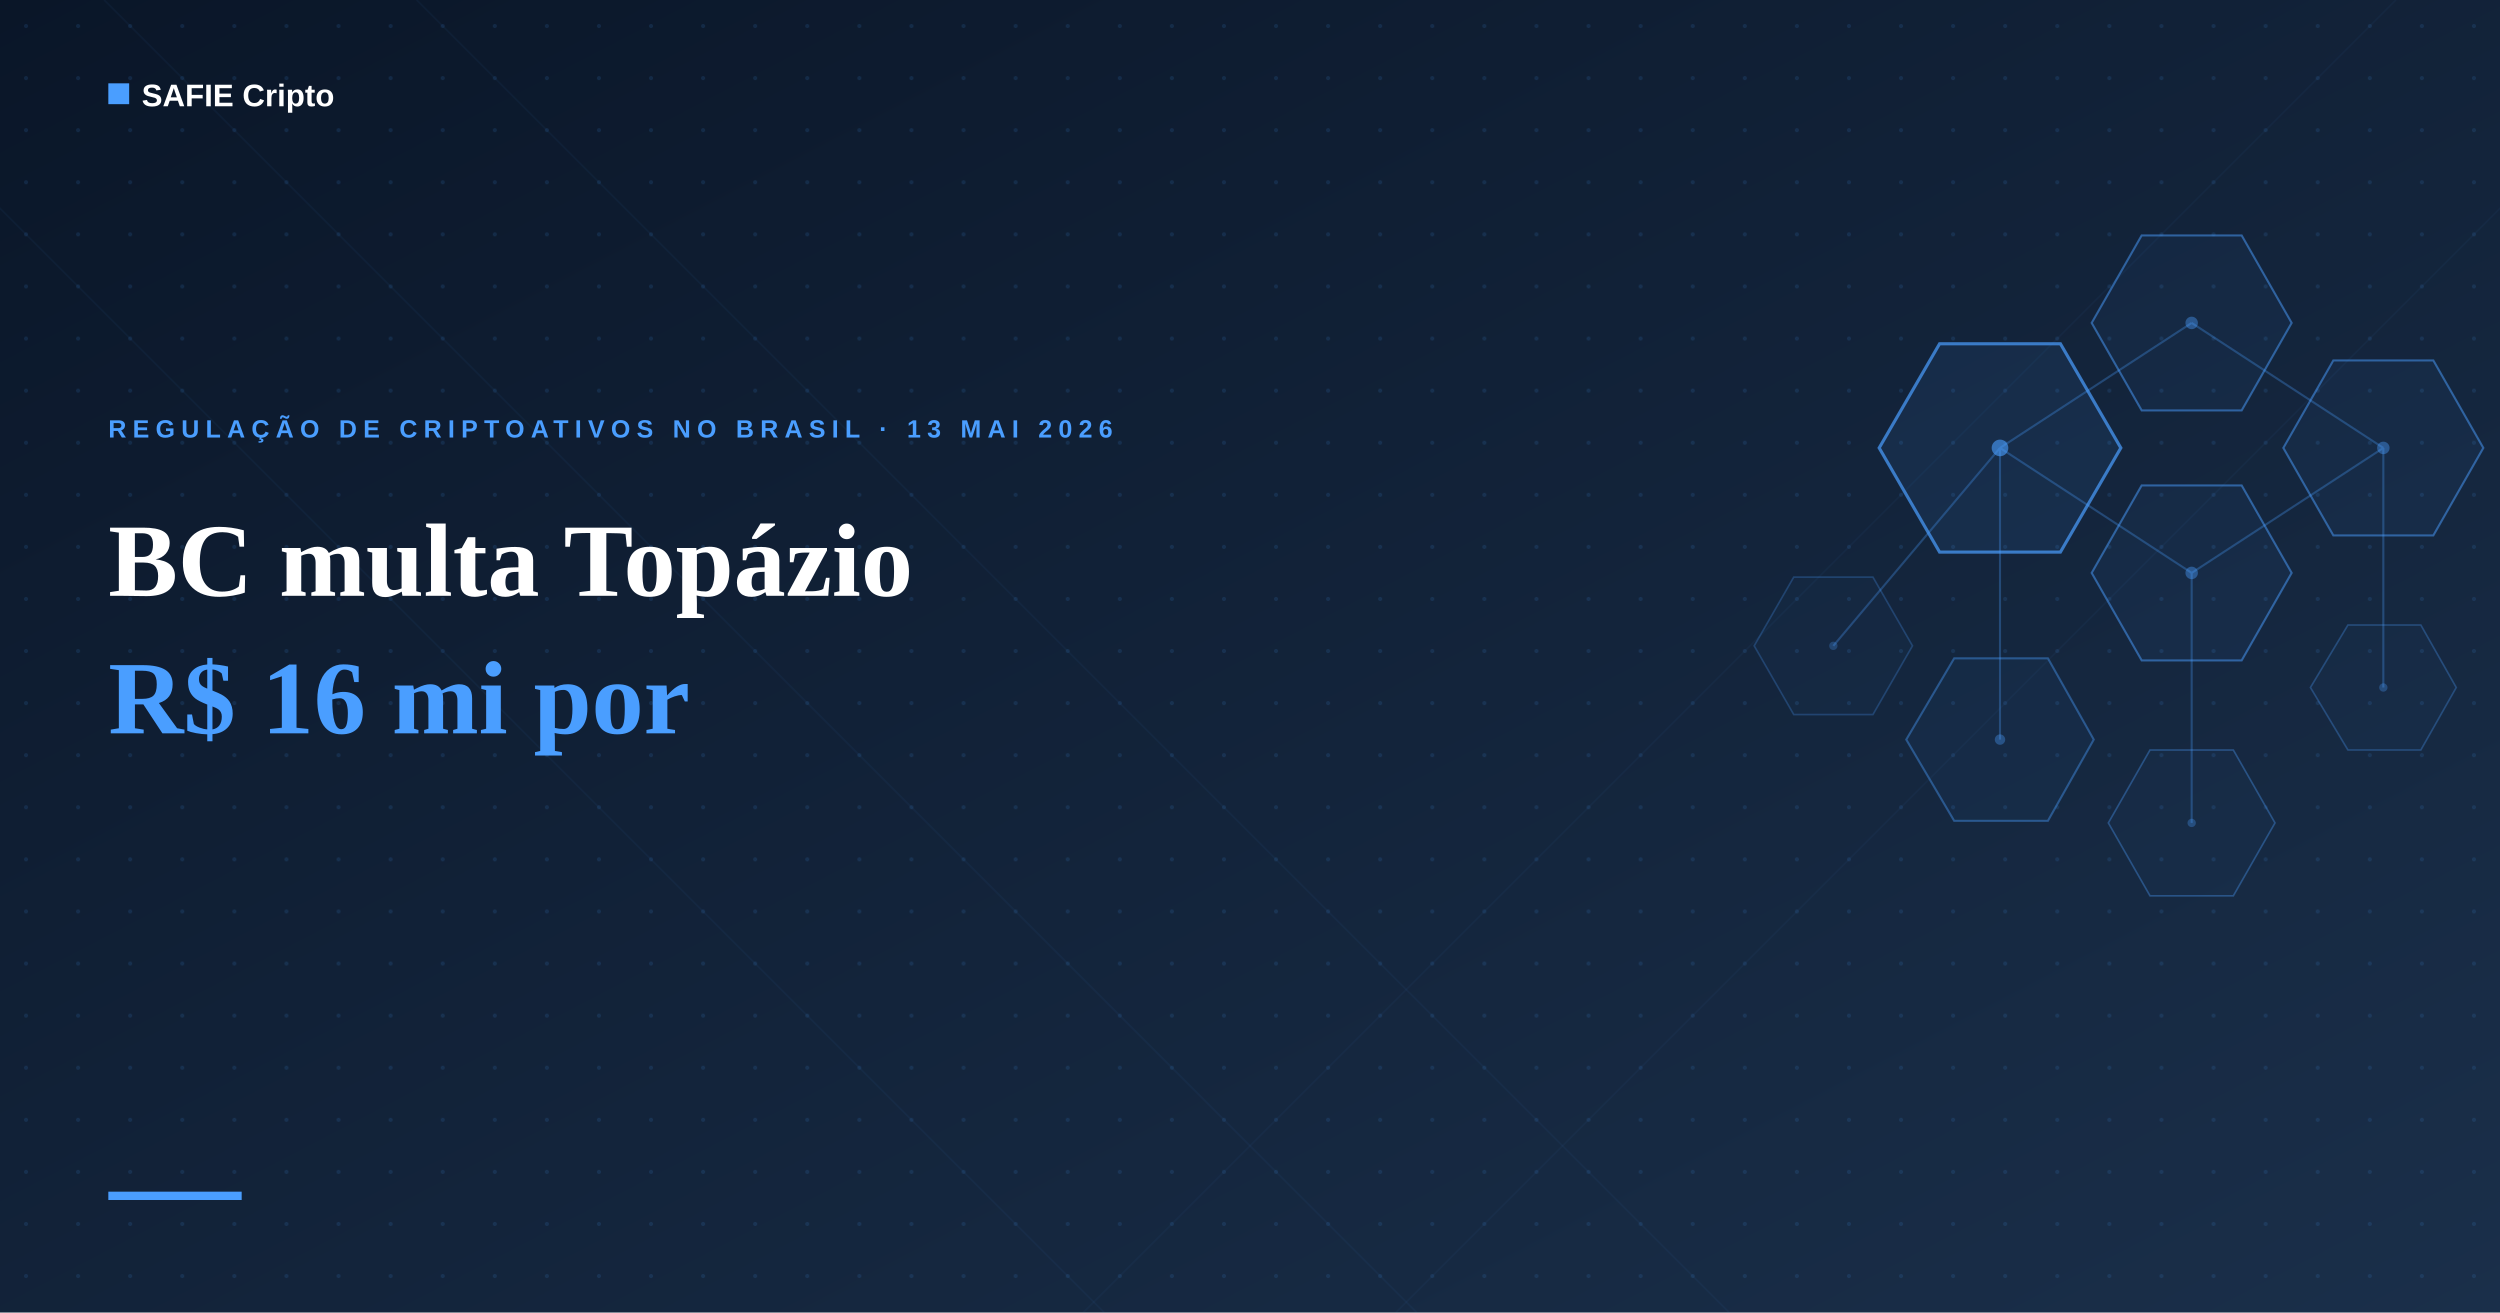
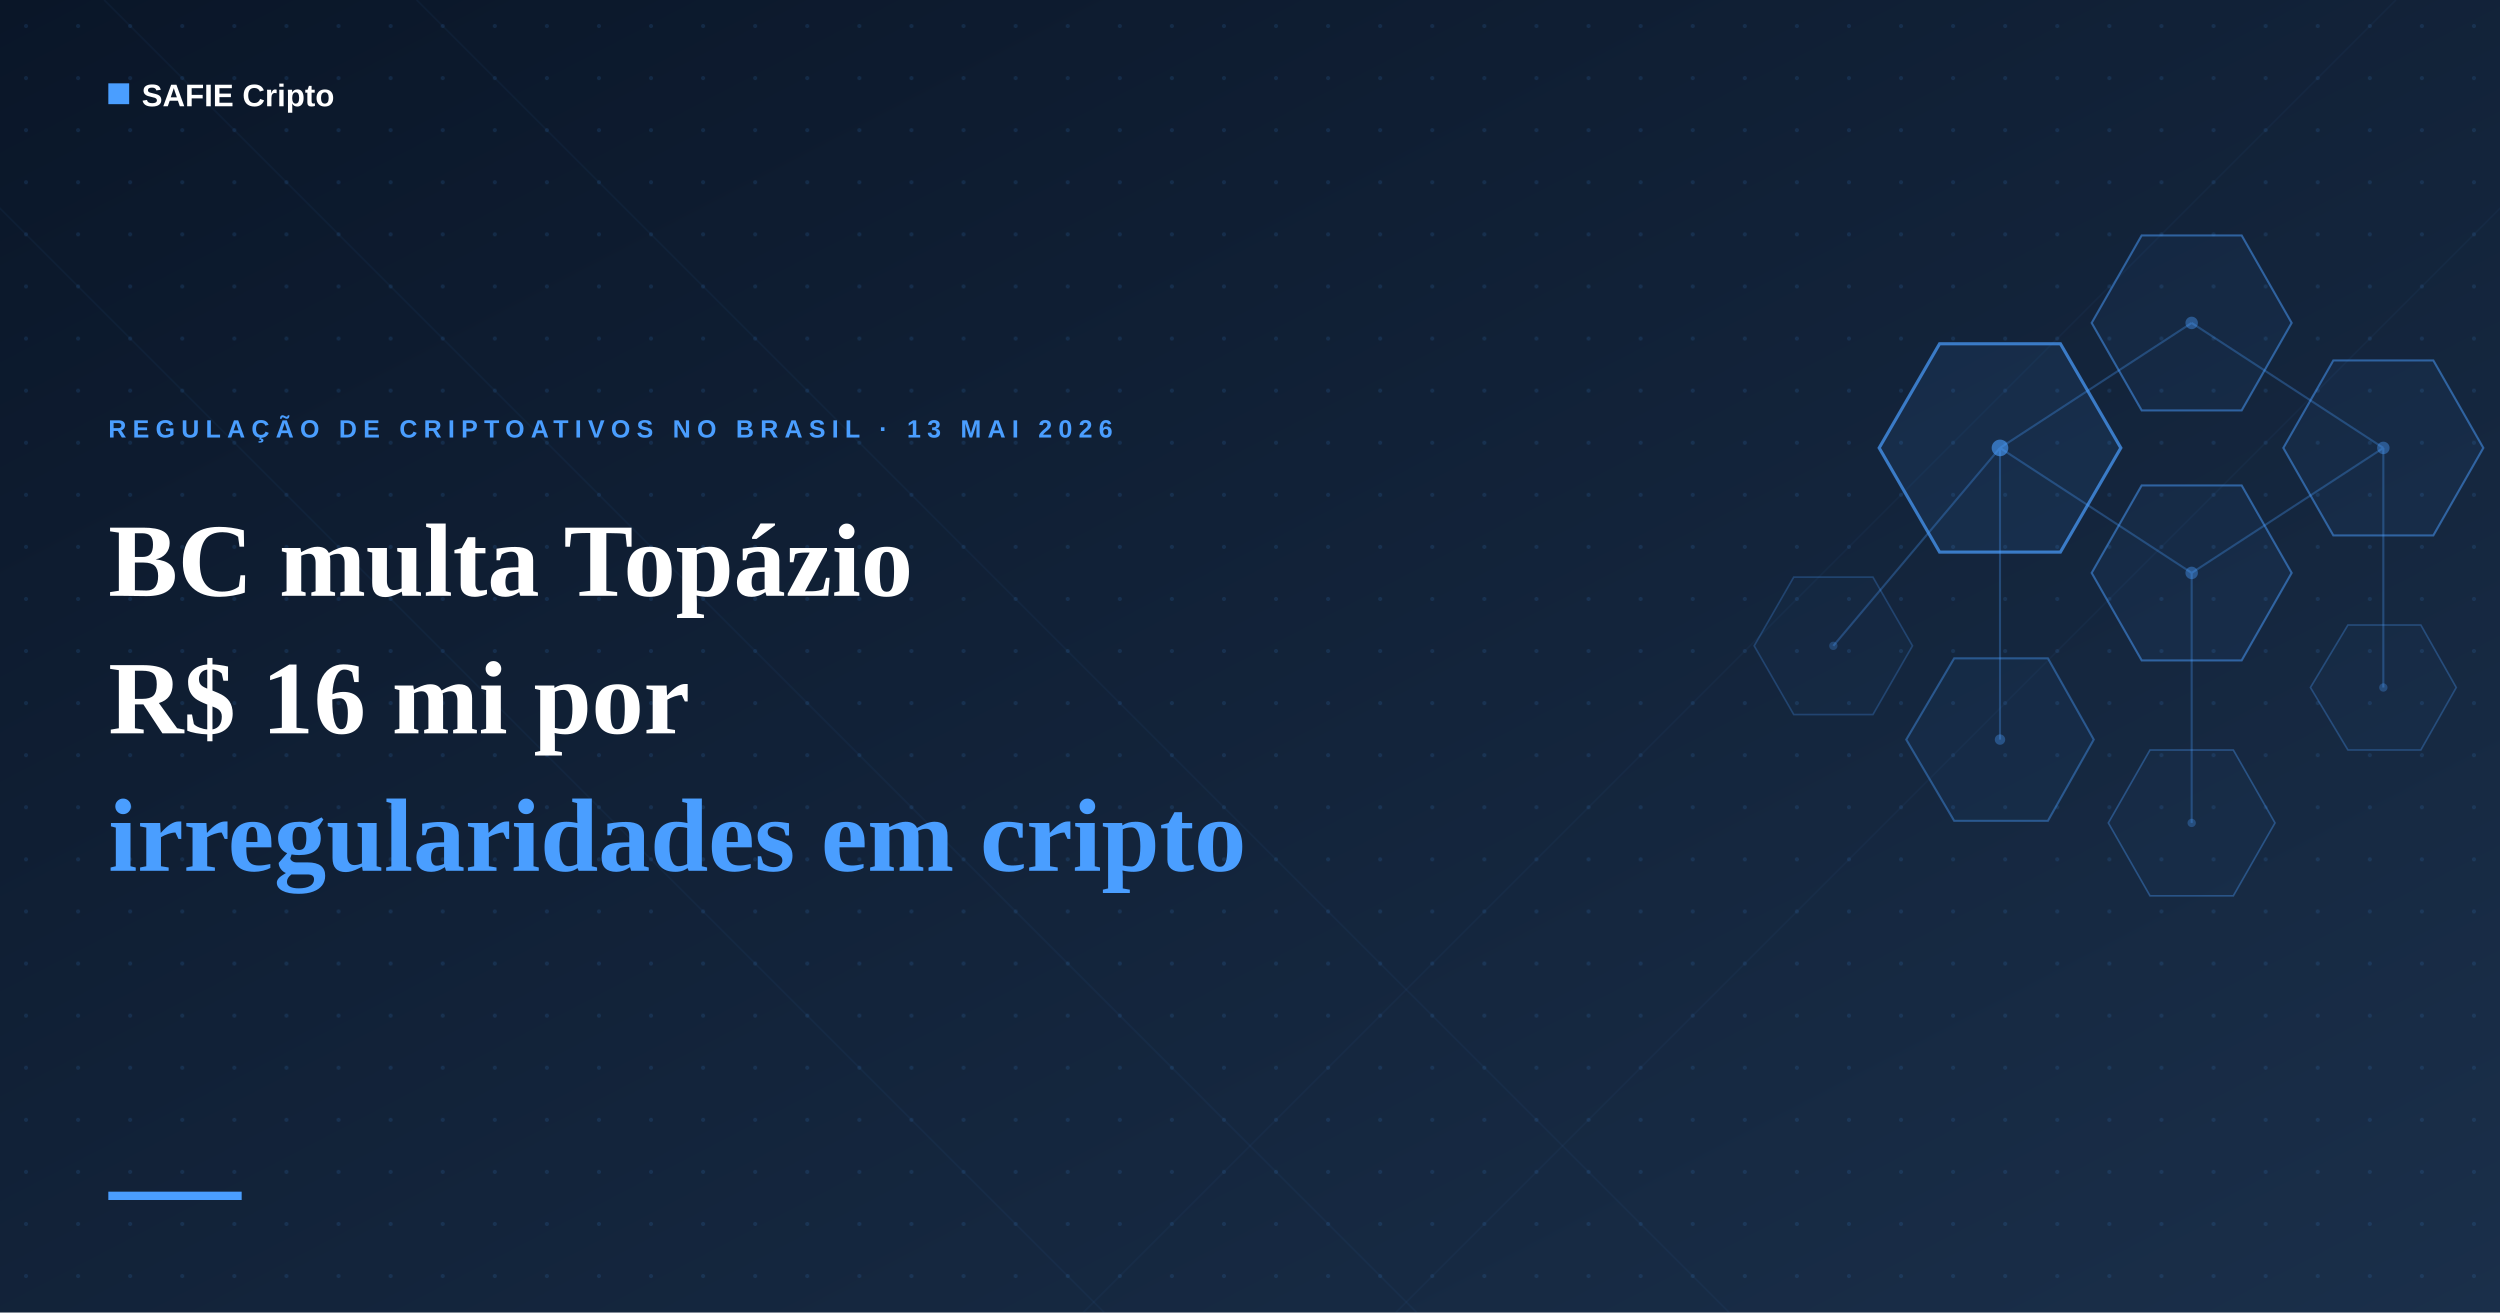
<svg xmlns="http://www.w3.org/2000/svg" viewBox="0 0 1200 630" width="1200" height="630">
  <defs>
    <linearGradient id="bg-grad" x1="0%" y1="0%" x2="100%" y2="100%">
      <stop offset="0%" stop-color="#0a1628" />
      <stop offset="100%" stop-color="#1a2f4a" />
    </linearGradient>
    <pattern id="dots" x="0" y="0" width="25" height="25" patternUnits="userSpaceOnUse">
      <circle cx="12.5" cy="12.5" r="1" fill="#4a9eff" fill-opacity="0.12" />
    </pattern>
  </defs>
  <rect width="1200" height="630" fill="url(#bg-grad)" />
  <rect width="1200" height="630" fill="url(#dots)" />
  <line x1="-100" y1="0" x2="530" y2="630" stroke="#4a9eff" stroke-width="0.8" opacity="0.05" />
  <line x1="50" y1="0" x2="680" y2="630" stroke="#4a9eff" stroke-width="0.8" opacity="0.05" />
  <line x1="200" y1="0" x2="830" y2="630" stroke="#4a9eff" stroke-width="0.8" opacity="0.05" />
  <line x1="1300" y1="0" x2="670" y2="630" stroke="#4a9eff" stroke-width="0.8" opacity="0.04" />
  <line x1="1150" y1="0" x2="520" y2="630" stroke="#4a9eff" stroke-width="0.8" opacity="0.04" />
  <g stroke="#4a9eff" stroke-width="1" opacity="0.3" fill="none">
    <line x1="960" y1="215" x2="1052" y2="155" />
    <line x1="960" y1="215" x2="1052" y2="275" />
    <line x1="1052" y1="155" x2="1144" y2="215" />
    <line x1="1052" y1="275" x2="1144" y2="215" />
    <line x1="960" y1="215" x2="960" y2="355" />
    <line x1="1052" y1="275" x2="1052" y2="395" />
    <line x1="1144" y1="215" x2="1144" y2="330" />
    <line x1="960" y1="215" x2="880" y2="310" />
  </g>
  <polygon points="1018,215 989,265 931,265 902,215 931,165 989,165" fill="#4a9eff" fill-opacity="0.08" stroke="#4a9eff" stroke-width="1.5" stroke-opacity="0.7" />
  <polygon points="1100,155 1076,197 1028,197 1004,155 1028,113 1076,113" fill="#4a9eff" fill-opacity="0.05" stroke="#4a9eff" stroke-width="1" stroke-opacity="0.5" />
  <polygon points="1100,275 1076,317 1028,317 1004,275 1028,233 1076,233" fill="#4a9eff" fill-opacity="0.05" stroke="#4a9eff" stroke-width="1" stroke-opacity="0.5" />
  <polygon points="1192,215 1168,257 1120,257 1096,215 1120,173 1168,173" fill="#4a9eff" fill-opacity="0.05" stroke="#4a9eff" stroke-width="1" stroke-opacity="0.5" />
  <polygon points="1005,355 983,394 938,394 915,355 938,316 983,316" fill="#4a9eff" fill-opacity="0.04" stroke="#4a9eff" stroke-width="1" stroke-opacity="0.4" />
  <polygon points="1092,395 1072,430 1032,430 1012,395 1032,360 1072,360" fill="#4a9eff" fill-opacity="0.03" stroke="#4a9eff" stroke-width="0.8" stroke-opacity="0.35" />
  <polygon points="1179,330 1162,360 1127,360 1109,330 1127,300 1162,300" fill="#4a9eff" fill-opacity="0.03" stroke="#4a9eff" stroke-width="0.8" stroke-opacity="0.3" />
  <polygon points="918,310 899,343 861,343 842,310 861,277 899,277" fill="#4a9eff" fill-opacity="0.03" stroke="#4a9eff" stroke-width="0.8" stroke-opacity="0.25" />
  <circle cx="960" cy="215" r="4" fill="#4a9eff" opacity="0.6" />
  <circle cx="1052" cy="155" r="3" fill="#4a9eff" opacity="0.4" />
  <circle cx="1052" cy="275" r="3" fill="#4a9eff" opacity="0.4" />
  <circle cx="1144" cy="215" r="3" fill="#4a9eff" opacity="0.4" />
  <circle cx="960" cy="355" r="2.5" fill="#4a9eff" opacity="0.35" />
  <circle cx="1052" cy="395" r="2" fill="#4a9eff" opacity="0.3" />
  <circle cx="1144" cy="330" r="2" fill="#4a9eff" opacity="0.3" />
  <circle cx="880" cy="310" r="2" fill="#4a9eff" opacity="0.25" />
  <rect x="52" y="40" width="10" height="10" fill="#4a9eff" />
  <text x="68" y="51" fill="#ffffff" font-family="'DM Sans', Arial, sans-serif" font-size="15" font-weight="600">SAFIE Cripto</text>
  <text x="52" y="210" fill="#4a9eff" font-family="'DM Sans', Arial, sans-serif" font-size="12" font-weight="600" letter-spacing="3">REGULAÇÃO DE CRIPTOATIVOS NO BRASIL · 13 MAI 2026</text>
  <text x="52" y="286" fill="#ffffff" font-family="Georgia, 'Times New Roman', serif" font-size="50" font-weight="700">BC multa Topázio</text>
-   <text x="52" y="352" fill="#4a9eff" font-family="Georgia, 'Times New Roman', serif" font-size="50" font-weight="700">R$ 16 mi por</text>
-   <text x="52" y="418" fill="#4a9eff" font-family="Georgia, 'Times New Roman', serif" font-size="50" font-weight="700" />
+   <text x="52" y="352" fill="#ffffff" font-family="Georgia, 'Times New Roman', serif" font-size="50" font-weight="700">R$ 16 mi por</text>
+   <text x="52" y="418" fill="#4a9eff" font-family="Georgia, 'Times New Roman', serif" font-size="50" font-weight="700">irregularidades em cripto</text>
  <rect x="52" y="572" width="64" height="4" fill="#4a9eff" />
</svg>
